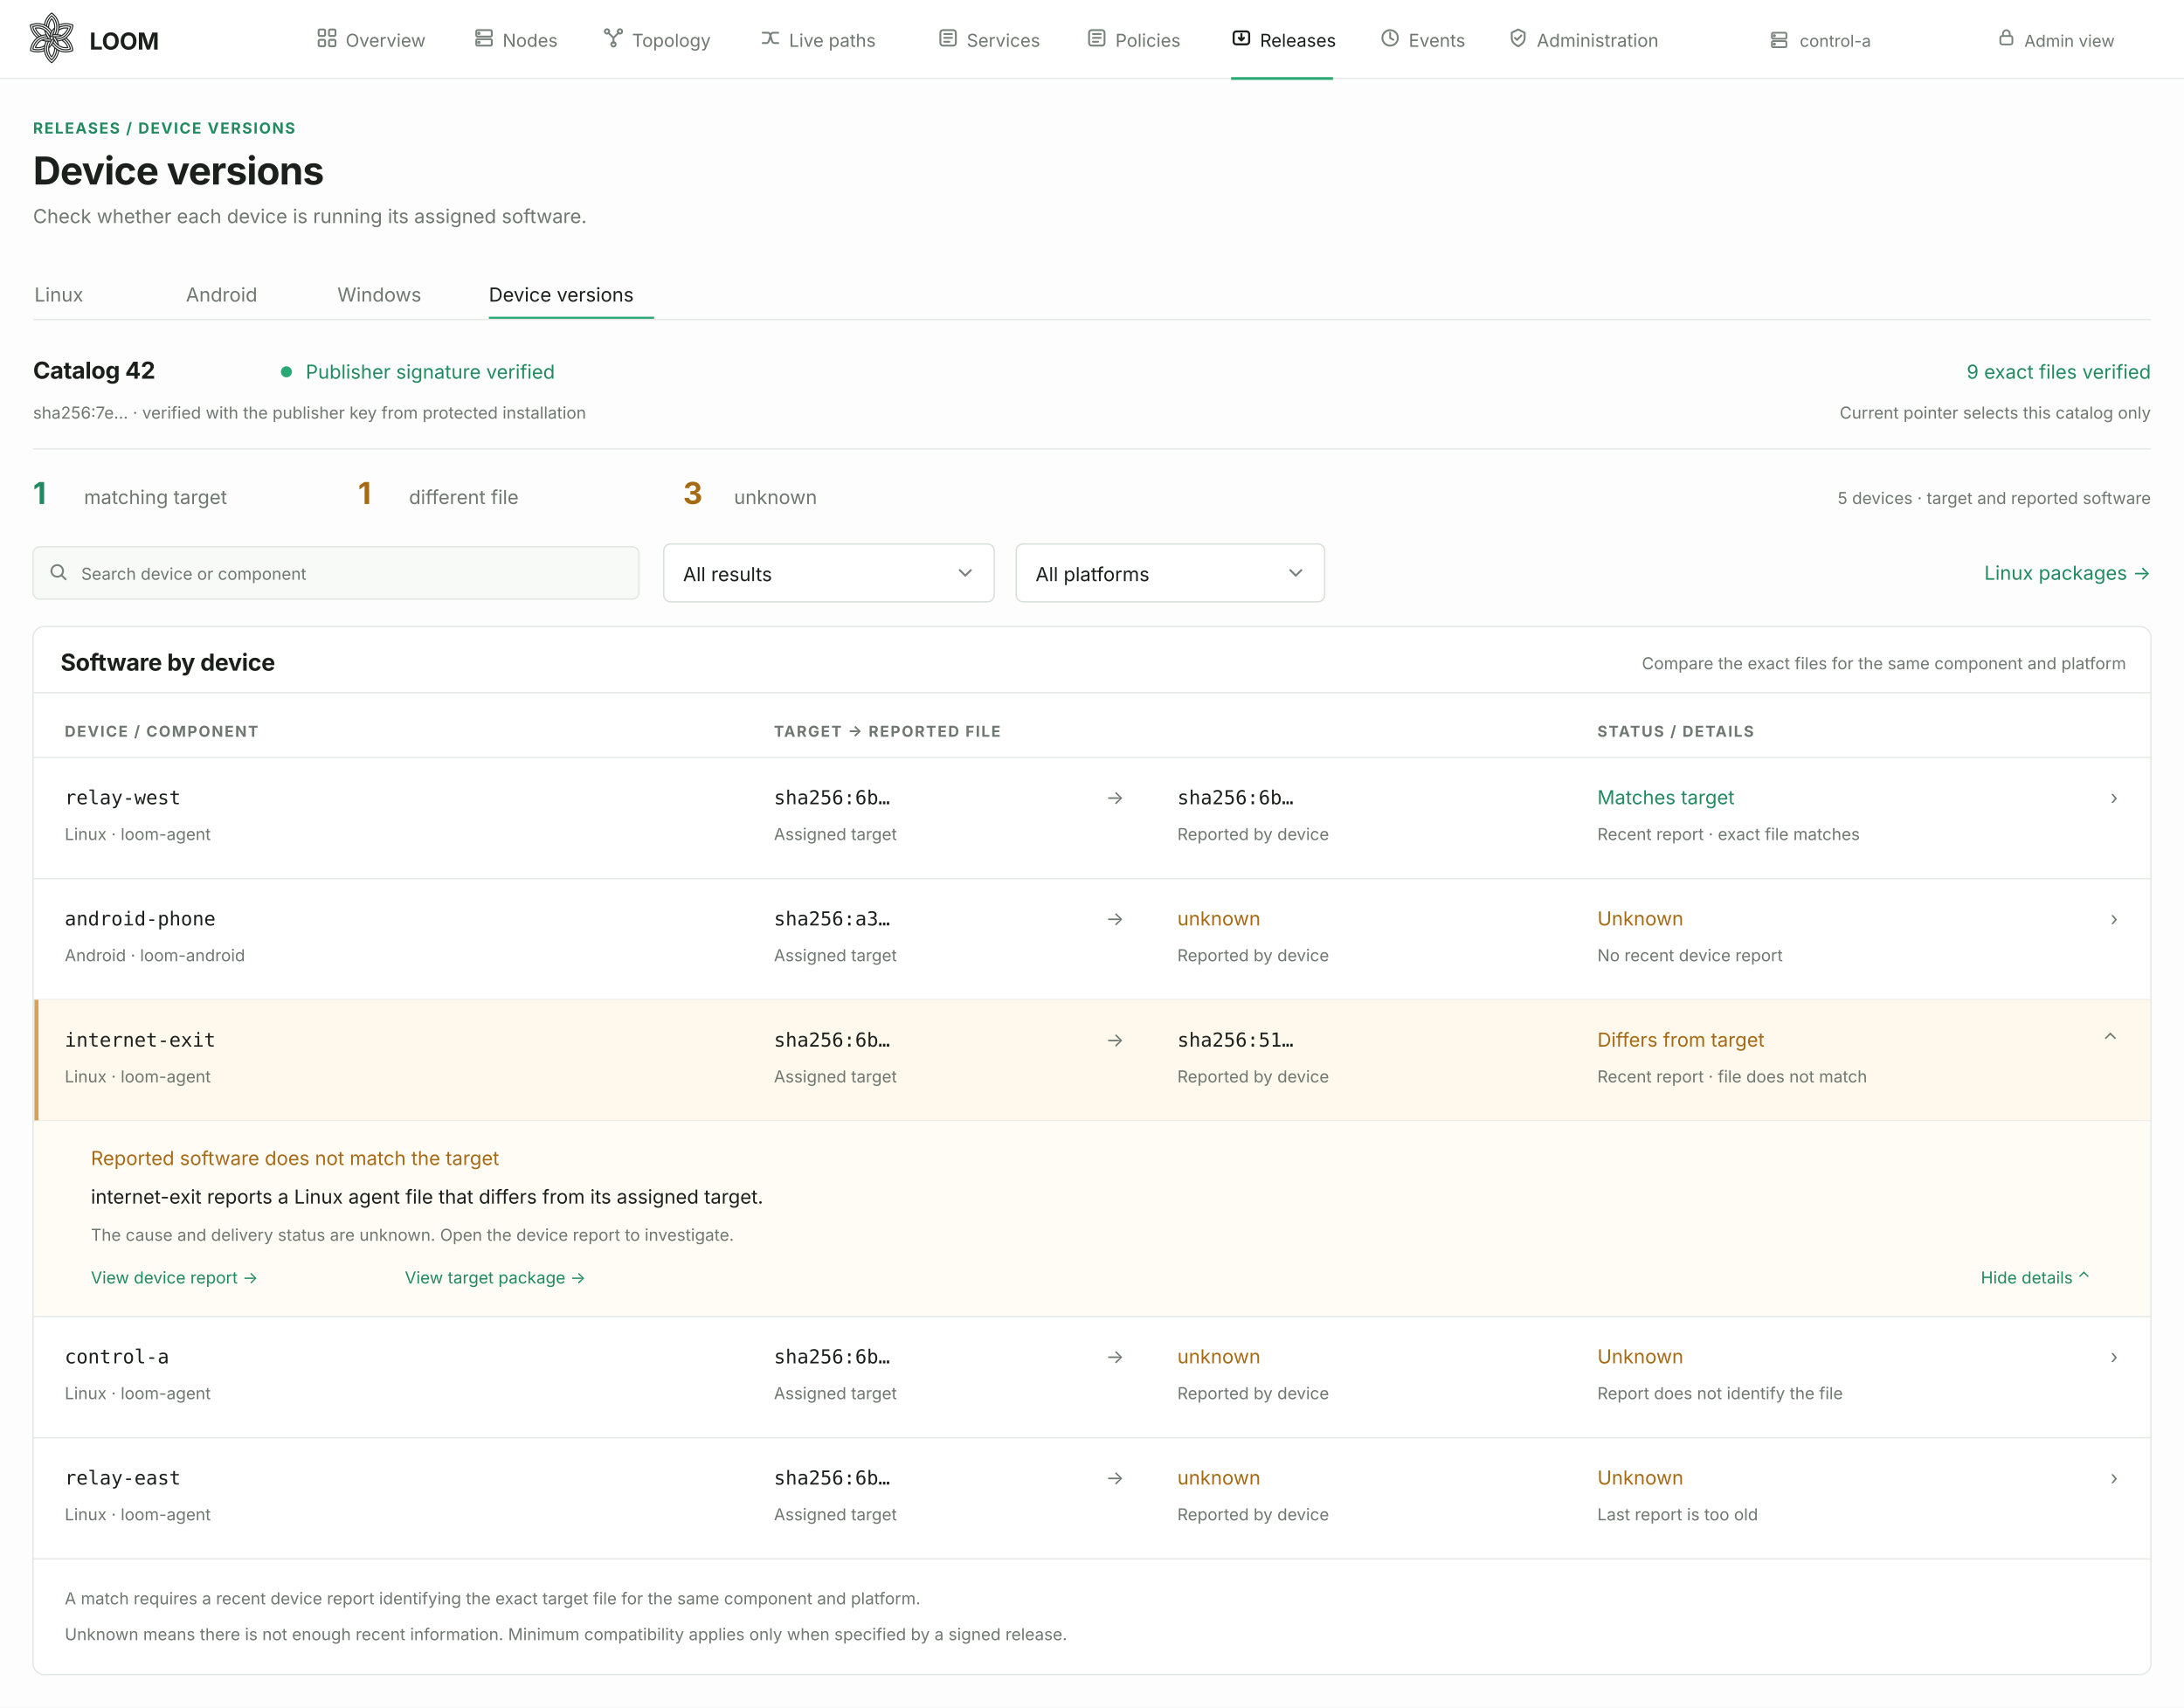
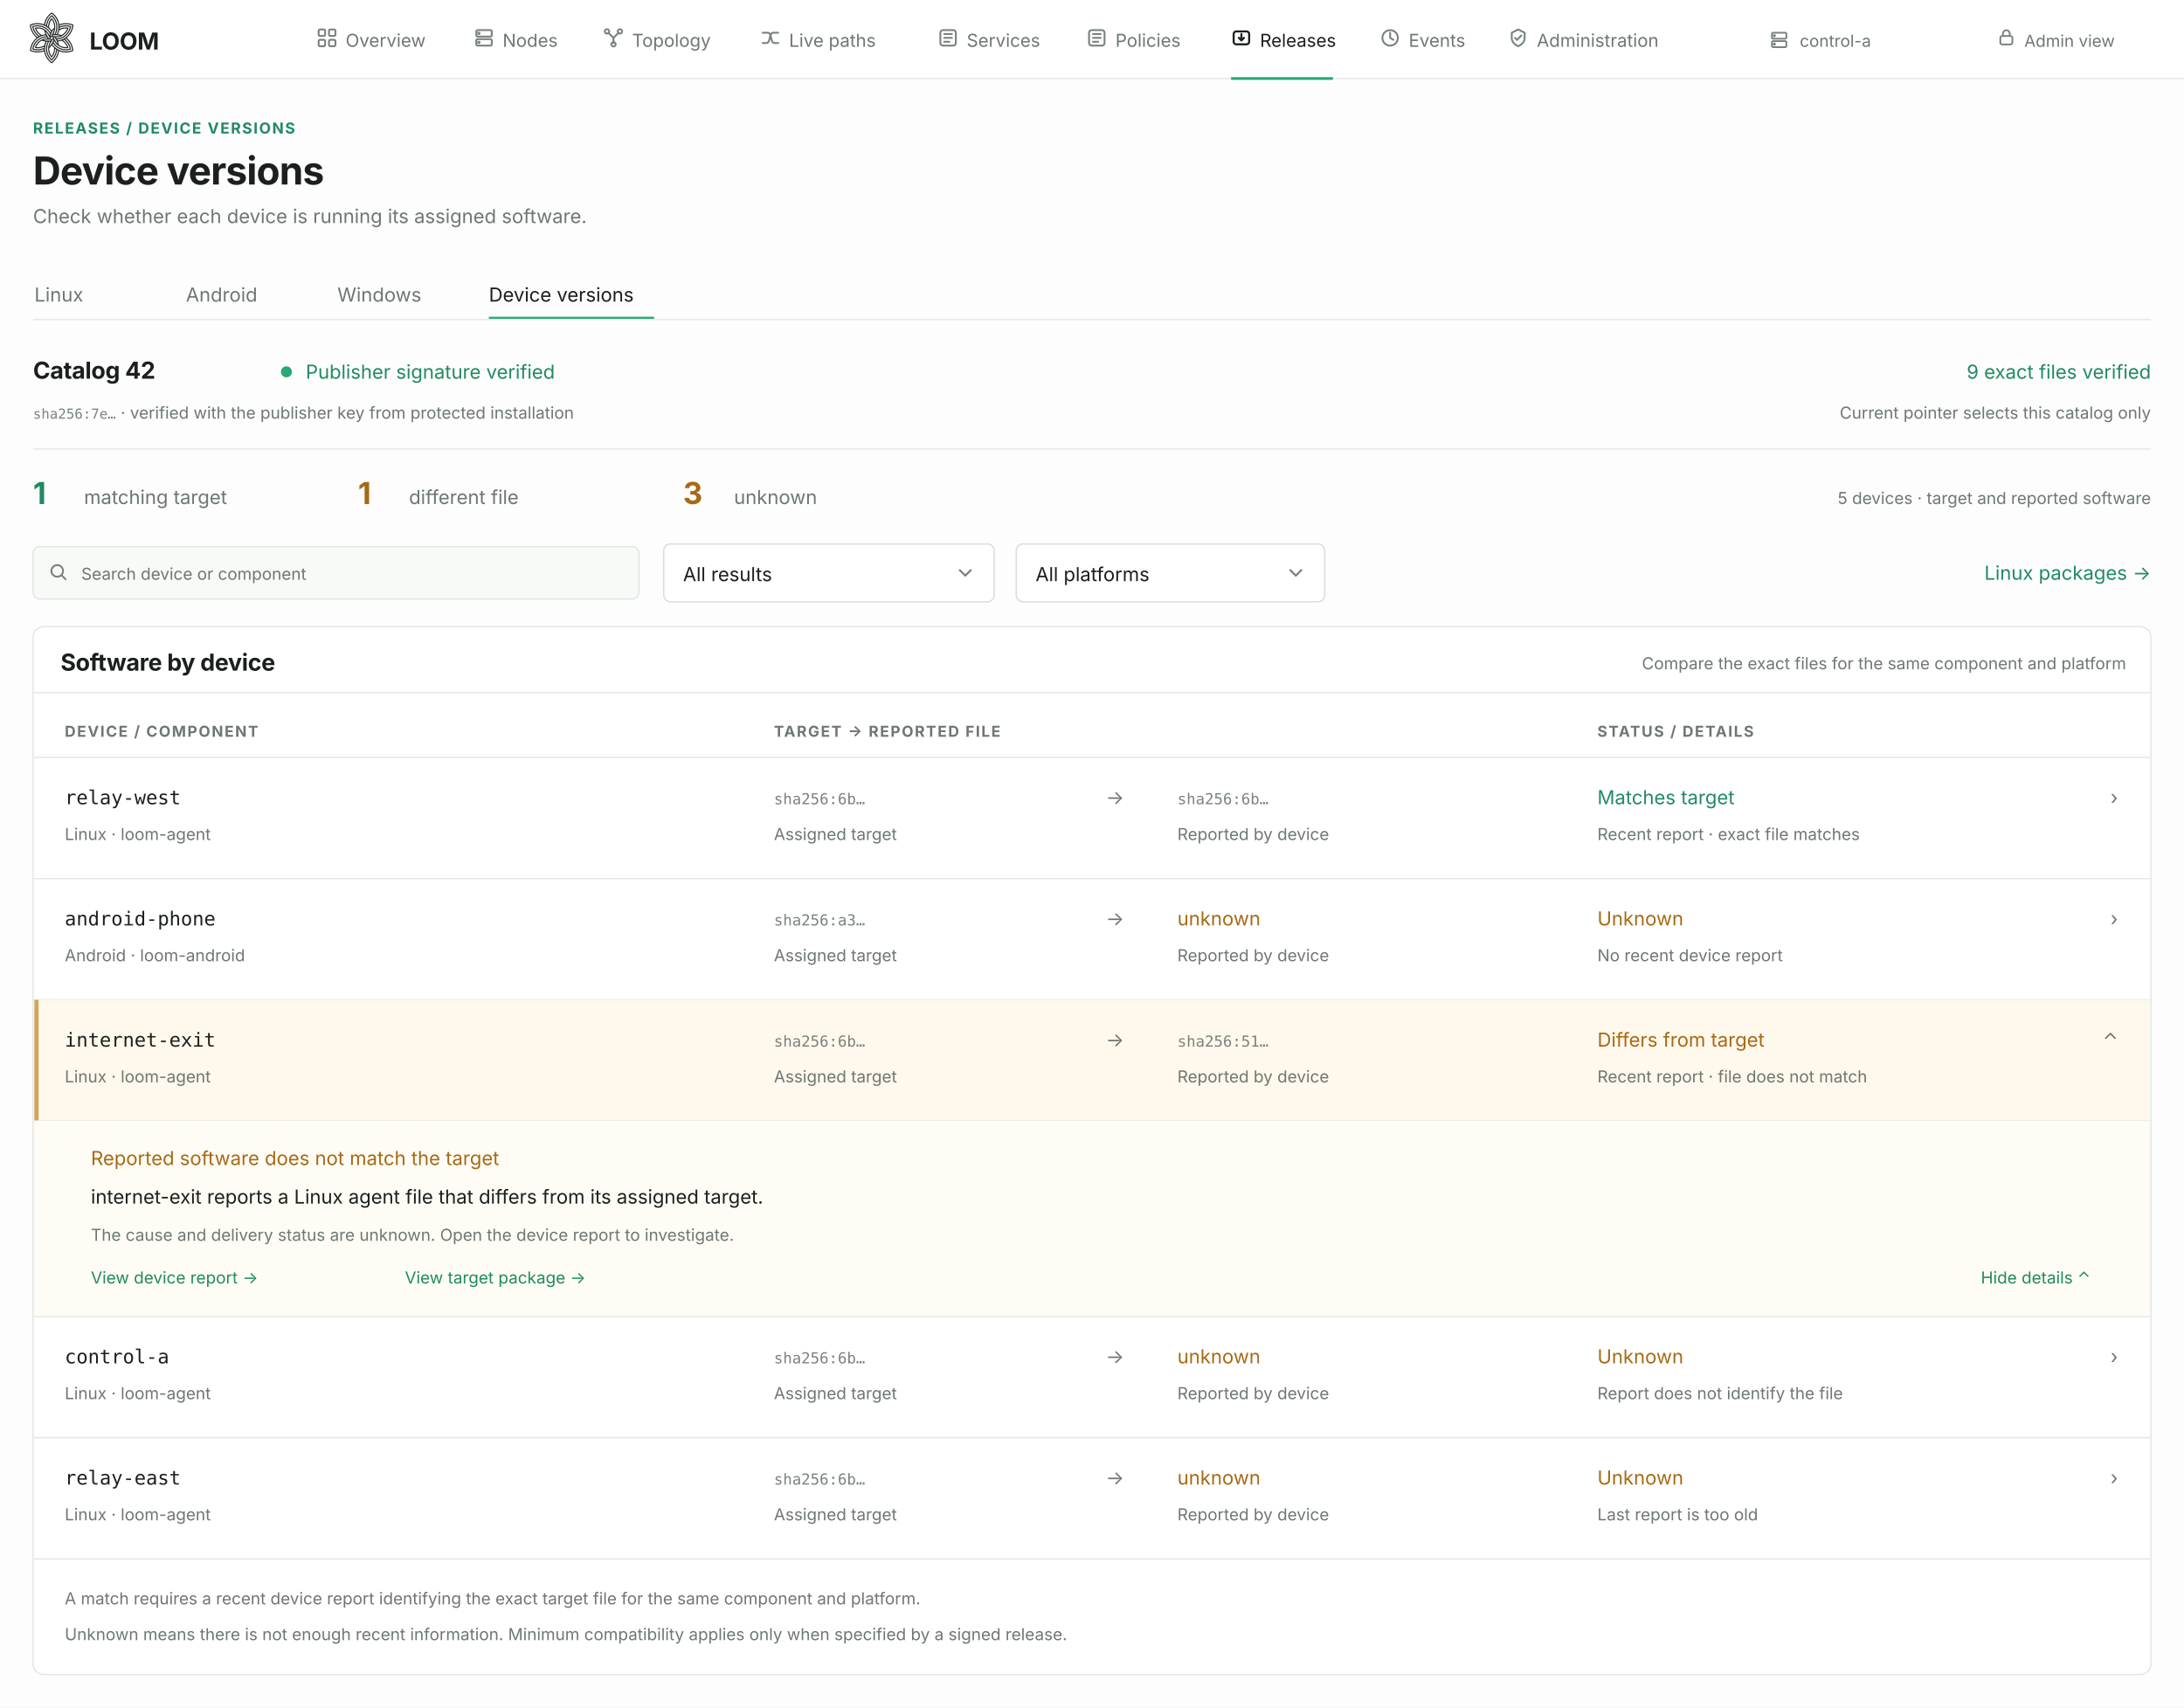
<svg xmlns="http://www.w3.org/2000/svg" width="1586" height="1240" viewBox="0 0 1586 1240" role="img" aria-labelledby="svg-title svg-desc">
  <defs>
    <marker id="route-arrow" markerWidth="8" markerHeight="8" refX="7" refY="4" orient="auto" markerUnits="strokeWidth">
      <path d="M0 0L8 4L0 8Z" fill="#4D78D1" />
    </marker>
    <symbol id="icon-grid" viewBox="0 0 16 16">
      <rect x="1.5" y="1.5" width="5" height="5" rx="1" />
      <rect x="9.5" y="1.5" width="5" height="5" rx="1" />
      <rect x="1.5" y="9.5" width="5" height="5" rx="1" />
      <rect x="9.5" y="9.5" width="5" height="5" rx="1" />
    </symbol>
    <symbol id="icon-node" viewBox="0 0 16 16">
      <rect x="2" y="2" width="12" height="5" rx="1" />
      <rect x="2" y="9" width="12" height="5" rx="1" />
      <circle cx="4" cy="4.5" r=".6" />
      <circle cx="4" cy="11.5" r=".6" />
    </symbol>
    <symbol id="icon-topology" viewBox="0 0 16 16">
      <path d="M4 4l4 4 4-4M8 8v4" />
      <circle cx="3" cy="3" r="1.7" />
      <circle cx="13" cy="3" r="1.7" />
      <circle cx="8" cy="13" r="1.7" />
    </symbol>
    <symbol id="icon-path" viewBox="0 0 16 16">
      <path d="M2 4h4c3 0 2 8 5 8h3M2 12h3c3 0 2-8 5-8h4" />
    </symbol>
    <symbol id="icon-service" viewBox="0 0 16 16">
      <rect x="2" y="2" width="12" height="12" rx="2" />
      <path d="M5 5h6M5 8h6M5 11h4" />
    </symbol>
    <symbol id="icon-release" viewBox="0 0 16 16">
      <rect x="2" y="3" width="12" height="10" rx="2" />
      <path d="M8 5v5m-2-2 2 2 2-2" />
    </symbol>
    <symbol id="icon-events" viewBox="0 0 16 16">
      <circle cx="8" cy="8" r="6" />
      <path d="M8 4v4l2.5 1.5" />
    </symbol>
    <symbol id="icon-signed" viewBox="0 0 16 16">
      <path d="M8 1.5 13 4v4c0 3-2 5-5 6.5C5 13 3 11 3 8V4Z" />
      <path d="m5.5 8 1.6 1.6 3.4-3.5" />
    </symbol>
    <symbol id="icon-lock" viewBox="0 0 16 16">
      <rect x="3" y="7" width="10" height="7" rx="1.5" />
      <path d="M5.2 7V5a2.8 2.8 0 0 1 5.6 0v2" />
    </symbol>
    <symbol id="icon-search" viewBox="0 0 16 16">
      <circle cx="7" cy="7" r="4.5" />
      <path d="m10.5 10.5 3 3" />
    </symbol>
    <symbol id="icon-terminal" viewBox="0 0 16 16">
      <rect x="1.5" y="2" width="13" height="12" rx="2" />
      <path d="m4 5 3 3-3 3m5 0h3" />
    </symbol>
    <symbol id="icon-code" viewBox="0 0 16 16">
      <path d="m5.5 3-4 5 4 5m5-10 4 5-4 5M9.5 2l-3 12" />
    </symbol>
    <symbol id="icon-qr" viewBox="0 0 16 16">
      <path d="M2 2h4v4H2zm8 0h4v4h-4zM2 10h4v4H2zm8 0v2m3-2v4m-3 0h2" />
    </symbol>
    <symbol id="icon-phone" viewBox="0 0 16 16">
      <rect x="4" y="1" width="8" height="14" rx="2" />
      <path d="M7 3h2M7 13h2" />
    </symbol>
    <symbol id="icon-globe" viewBox="0 0 16 16">
      <circle cx="8" cy="8" r="6" />
      <ellipse cx="8" cy="8" rx="2.5" ry="6" />
      <path d="M2 8h12" />
    </symbol>
    <symbol id="icon-expand" viewBox="0 0 16 16">
      <path d="M6 2H2v4m8-4h4v4M2 10v4h4m8-4v4h-4" />
    </symbol>
    <symbol id="icon-chevron" viewBox="0 0 16 16">
      <path d="m4 6 4 4 4-4" />
    </symbol>
    <symbol id="icon-filter" viewBox="0 0 16 16">
      <path d="M2 4h12M4 8h8m-6 4h4" />
    </symbol>
    <style>
    .ui { font-family: Inter, "Atkinson Hyperlegible Next", ui-sans-serif, system-ui, -apple-system, "Segoe UI", sans-serif; fill:#1B201D }
    .mono { font-family: "Intel One Mono", "SFMono-Regular", Consolas, monospace }
    .title { font-size:28px; font-weight:700; letter-spacing:-.5px }
    .section { font-size:17px; font-weight:650; letter-spacing:-.2px }
    .metric { font-size:22px; font-weight:650; letter-spacing:-.3px }
    .body { font-size:14px }
    .small { font-size:12px }
    .tiny { font-size:11px }
    .micro { font-size:10px }
    .eyebrow { font-size:11px; font-weight:700; letter-spacing:1px }
    .muted { fill:#6E7771 }
    .faint { fill:#929B95 }
    .green { fill:#218A61 }
    .amber { fill:#A66A14 }
    .red { fill:#B74E4E }
    .blue { fill:#427994 }
    .white { fill:#FFFFFF }
    .nav { font-size:13px }
    .nav-icon { fill:none; stroke:#79837D; stroke-width:1.45; stroke-linecap:round; stroke-linejoin:round }
    .nav-active { fill:none; stroke:#1B201D; stroke-width:1.6; stroke-linecap:round; stroke-linejoin:round }
    .rule { stroke:#E5EAE6; stroke-width:1 }
    .dash { stroke:#ABB7AF; stroke-width:1.5; stroke-dasharray:5 5; fill:none }
    .link { stroke:#B8C4BC; stroke-width:2; fill:none }
    .selected { stroke:#4D78D1; stroke-width:2.3; fill:none; marker-end:url(#route-arrow) }
</style>
  </defs>
  <rect width="1586" height="1240" fill="#FCFDFC" />
  <rect x="0" y="0" width="1586" height="58" fill="#FFFFFF" />
  <line class="rule" x1="0" y1="57" x2="1586" y2="57" />
  <svg x="18" y="8" width="39" height="39" viewBox="127 112 1000 1000">
    <g transform="translate(0,1254) scale(1,-1)">
      <path d="M616 1108 c-67 -49 -118 -133 -129 -209 0 -6 0 -6 -14 -1 -75 27 -166 24 -239 -6 -13 -5 -14 -7 -11 -29 12 -80 53 -155 115 -211 l9 -8 -6 -5 c-61 -53 -100 -121 -114 -200 -5 -31 -5 -38 4 -42 57 -26 138 -34 203 -20 13 2 22 5 39 10 14 5 14 5 15 -2 9 -70 60 -155 121 -204 17 -15 18 -15 34 -2 47 37 87 93 107 151 7 20 16 52 16 60 0 4 1 4 12 0 72 -28 158 -27 236 3 17 6 17 7 15 27 -8 79 -49 159 -111 215 l-9 9 10 9 c61 53 105 139 114 219 2 15 1 16 -28 26 -75 25 -156 25 -227 -2 -4 -1 -8 -2 -8 -2 -1 0 -2 7 -3 15 -15 81 -60 152 -126 198 -12 9 -14 9 -25 1z M639 1084 c105 -82 142 -225 92 -356 -7 -18 -7 -17 -16 -17 -4 0 -8 1 -8 1 -1 1 1 7 4 15 32 78 30 170 -5 243 -16 35 -40 66 -68 88 -9 8 -11 8 -20 0 -47 -39 -82 -103 -93 -169 -1 -7 -2 -12 -2 -13 -1 0 -17 8 -17 9 -1 1 4 27 7 40 13 44 37 89 68 124 15 16 44 43 47 43 0 0 5 -3 11 -8z M638 1031 c77 -72 98 -200 50 -307 -3 -8 -5 -11 -7 -12 -2 -1 -17 -1 -18 0 -1 0 2 6 5 12 44 94 31 213 -31 278 -10 11 -12 10 -29 -12 -26 -36 -44 -83 -47 -128 0 -6 -1 -11 -1 -11 -1 0 -6 4 -16 11 -4 3 2 39 12 67 13 41 41 84 68 108 4 4 3 4 14 -6z M635 973 c24 -33 37 -74 40 -124 l0 -15 -10 -10 c-11 -11 -23 -25 -32 -38 -6 -8 -5 -9 -13 3 -9 13 -19 24 -30 36 l-10 10 0 13 c3 48 18 94 42 128 6 7 6 7 13 -3z M413 893 c79 -13 148 -56 193 -118 12 -17 11 -15 6 -26 -3 -6 -5 -10 -5 -10 0 0 -4 6 -9 13 -66 103 -190 147 -314 114 -20 -6 -21 -6 -14 -34 15 -60 54 -120 102 -158 9 -8 9 -7 0 -12 -9 -6 -8 -6 -18 2 -57 48 -97 120 -110 196 -2 14 -3 13 7 16 22 9 53 16 85 19 13 2 61 0 77 -2z M923 895 c30 -3 83 -16 89 -22 2 -2 -7 -43 -14 -64 -34 -100 -109 -176 -200 -203 -23 -7 -59 -13 -61 -11 -2 2 -8 16 -8 16 0 1 7 2 16 2 74 9 136 45 185 108 27 35 49 81 57 120 4 17 3 19 -13 24 -62 19 -135 15 -193 -9 -9 -4 -9 -5 -9 7 l0 10 9 3 c25 10 56 17 83 19 9 1 50 1 59 0z M400 854 c70 -9 134 -47 176 -104 7 -11 21 -34 21 -36 0 -2 -6 -24 -7 -25 0 -1 -4 5 -8 13 -38 76 -106 124 -190 134 -14 2 -49 1 -62 -1 -16 -3 -18 -5 -12 -21 14 -42 48 -88 87 -117 7 -5 13 -10 13 -10 0 -1 -17 -9 -18 -9 -5 0 -42 35 -56 52 -24 29 -46 72 -54 105 -3 11 -3 10 11 14 30 8 67 10 99 5z M926 854 c13 -1 39 -7 40 -9 2 -2 -8 -34 -17 -55 -43 -93 -125 -152 -220 -158 l-11 0 -6 9 c-3 5 -5 9 -5 9 0 1 8 1 18 1 56 0 107 23 153 69 29 29 59 79 63 104 1 10 -11 13 -53 12 -42 0 -71 -6 -107 -24 -12 -6 -11 -6 -10 5 1 4 1 9 1 10 0 3 1 3 13 8 45 19 93 26 141 19z M391 816 c30 -3 68 -16 91 -32 l6 -3 4 -15 c4 -16 10 -34 16 -47 4 -11 4 -11 -3 -11 -12 -2 -37 -6 -48 -9 -16 -4 -14 -4 -26 4 -38 25 -67 57 -86 96 -7 15 -7 16 0 17 10 1 36 1 46 0z M914 816 c3 -2 2 -5 -4 -18 -19 -39 -53 -75 -89 -97 l-8 -5 -11 3 c-15 4 -33 8 -45 9 -6 1 -11 2 -11 2 -1 0 1 7 4 14 6 17 12 36 15 48 l1 9 9 5 c27 15 55 25 85 30 10 1 51 1 54 0z M669 789 c-4 -19 -7 -27 -14 -39 -10 -18 -20 -39 -29 -64 -1 -4 -2 -5 -10 -9 -9 -5 -9 -5 -5 11 10 40 28 75 51 103 10 12 10 12 7 -2z M529 746 c14 -16 17 -20 25 -37 8 -17 22 -42 30 -54 5 -9 6 -24 1 -26 -7 -2 -13 5 -35 46 -15 28 -35 75 -35 83 0 2 7 -4 14 -12z M721 691 c25 -1 43 -3 61 -8 4 0 2 -2 -8 -5 -19 -6 -28 -7 -48 -6 -12 1 -29 1 -46 1 -36 -1 -37 -1 -33 11 2 7 1 6 24 7 12 0 23 1 26 1 2 0 13 0 24 -1z M525 681 c5 -10 5 -10 -7 -10 -120 -9 -223 -101 -248 -221 -4 -22 -4 -23 11 -28 61 -19 132 -16 192 7 5 2 9 3 10 3 0 0 0 -5 0 -10 l1 -9 -9 -4 c-62 -24 -145 -25 -216 -1 -17 5 -16 4 -14 15 15 104 74 190 160 235 34 17 63 25 108 30 8 1 7 2 12 -7z M638 655 l9 -4 0 -10 c1 -13 2 -12 -10 -19 l-9 -6 -10 6 -9 6 -1 11 0 11 9 5 c12 6 11 6 21 0z M683 651 c0 -1 6 -10 12 -21 18 -30 29 -54 39 -82 6 -19 6 -19 -4 -9 -16 16 -22 25 -30 42 -7 14 -25 48 -30 54 -2 3 -3 15 -1 16 1 2 13 1 14 0z M546 642 c3 -5 5 -9 5 -9 0 -1 -7 -1 -16 -1 -94 0 -185 -66 -216 -155 -7 -22 -6 -23 23 -27 44 -5 89 3 131 21 7 3 13 6 13 6 0 -1 -1 -5 -1 -11 l-1 -11 -11 -5 c-53 -22 -115 -26 -174 -12 -11 3 -10 3 -9 10 8 39 30 82 58 115 44 53 119 88 184 88 l9 0 5 -9z M902 622 c45 -39 79 -92 96 -151 5 -19 10 -43 10 -51 l1 -7 -14 -5 c-89 -30 -180 -22 -253 22 -40 25 -68 49 -93 83 l-7 10 4 7 c7 13 6 12 12 3 73 -104 198 -148 317 -110 12 4 13 4 8 27 -9 42 -31 88 -59 123 -8 10 -33 35 -42 41 -6 5 -6 5 2 11 9 6 8 6 18 -3z M542 610 c10 -1 27 -1 38 -1 l20 0 8 -5 c4 -2 8 -4 8 -5 0 0 -1 -2 -2 -4 l-1 -4 -43 0 c-45 1 -55 2 -81 7 -8 1 -14 3 -15 3 0 1 15 6 27 8 15 3 15 3 20 2 2 0 11 0 21 -1z M661 609 c5 -9 -53 -107 -73 -125 -3 -3 -3 0 1 14 4 17 8 26 14 37 12 18 31 52 34 60 1 2 4 5 11 10 11 7 11 7 13 4z M863 604 c48 -36 83 -90 98 -148 2 -7 3 -14 3 -14 -1 -1 -5 -3 -11 -4 -90 -23 -180 3 -247 69 -17 18 -42 51 -42 56 0 2 9 20 10 20 0 0 3 -4 5 -8 36 -66 102 -112 177 -124 12 -2 51 -2 64 0 19 4 21 5 17 17 -15 50 -55 103 -97 128 -1 1 -2 2 -2 2 0 1 17 10 19 10 0 0 3 -2 6 -4z M458 585 c12 -4 37 -9 48 -11 8 0 7 0 3 -10 -5 -13 -13 -36 -16 -49 -3 -13 -2 -12 -19 -21 -38 -19 -72 -26 -112 -25 -22 1 -23 1 -23 5 3 13 23 45 41 67 16 18 58 49 64 48 1 -1 7 -2 14 -4z M824 583 c35 -22 63 -53 81 -89 6 -12 11 -22 10 -23 -4 -3 -47 -2 -68 2 -26 5 -69 24 -82 35 0 1 -2 8 -4 17 -2 9 -6 23 -10 32 -6 19 -6 18 1 19 14 1 57 11 59 13 1 1 4 0 13 -6z M553 570 c1 -1 1 -2 -2 -7 -11 -21 -21 -55 -26 -82 -15 -86 17 -180 82 -245 20 -20 19 -20 40 0 44 45 71 101 82 165 1 6 2 11 2 11 0 1 4 -1 9 -4 l8 -4 0 -5 c-11 -74 -51 -146 -110 -198 -12 -10 -10 -10 -21 -1 -77 65 -122 167 -113 259 3 34 14 74 26 103 l4 9 9 0 c5 0 9 0 10 -1z M597 570 c0 -1 -4 -9 -8 -18 -43 -88 -35 -184 20 -258 15 -20 17 -21 27 -10 30 33 52 90 57 145 0 11 0 11 10 3 10 -7 9 -6 7 -19 -7 -62 -34 -117 -76 -161 l-7 -7 -8 8 c-51 50 -82 131 -77 200 3 35 12 70 28 103 l7 14 10 0 c5 0 10 0 10 0z M639 493 c5 -6 14 -17 22 -24 l13 -14 0 -8 c0 -44 -14 -93 -38 -130 -9 -14 -9 -14 -13 -8 -26 35 -42 84 -42 127 l0 11 12 12 c11 12 22 25 31 38 3 4 6 7 6 7 0 0 4 -5 9 -11z" fill="#252927" fill-rule="evenodd" clip-rule="evenodd" />
    </g>
  </svg>
  <text class="ui section" x="65" y="36" text-anchor="start">LOOM</text>
  <use href="#icon-grid" x="230" y="20" width="15" height="15" class="nav-icon" />
  <text class="ui nav muted" x="251" y="34" text-anchor="start">Overview</text>
  <use href="#icon-node" x="344" y="20" width="15" height="15" class="nav-icon" />
  <text class="ui nav muted" x="365" y="34" text-anchor="start">Nodes</text>
  <use href="#icon-topology" x="438" y="20" width="15" height="15" class="nav-icon" />
  <text class="ui nav muted" x="459" y="34" text-anchor="start">Topology</text>
  <use href="#icon-path" x="552" y="20" width="15" height="15" class="nav-icon" />
  <text class="ui nav muted" x="573" y="34" text-anchor="start">Live paths</text>
  <use href="#icon-service" x="681" y="20" width="15" height="15" class="nav-icon" />
  <text class="ui nav muted" x="702" y="34" text-anchor="start">Services</text>
  <use href="#icon-service" x="789" y="20" width="15" height="15" class="nav-icon" />
  <text class="ui nav muted" x="810" y="34" text-anchor="start">Policies</text>
  <use href="#icon-release" x="894" y="20" width="15" height="15" class="nav-active" />
  <text class="ui nav" x="915" y="34" text-anchor="start">Releases</text>
  <line x1="894" y1="57" x2="968" y2="57" stroke="#2AA875" stroke-width="2" />
  <use href="#icon-events" x="1002" y="20" width="15" height="15" class="nav-icon" />
  <text class="ui nav muted" x="1023" y="34" text-anchor="start">Events</text>
  <a href="09-administration.svg" data-ui="administration-entry">
    <use href="#icon-signed" x="1095" y="20" width="15" height="15" class="nav-icon" />
    <text class="ui nav muted" x="1116" y="34" text-anchor="start">Administration</text>
  </a>
  <use href="#icon-node" x="1285" y="22" width="14" height="14" class="nav-icon" />
  <text class="ui small muted" x="1307" y="34" text-anchor="start">control-a</text>
  <use href="#icon-lock" x="1450" y="20" width="14" height="14" class="nav-icon" />
  <text class="ui small muted" x="1470" y="34" text-anchor="start">Admin view</text>
  <text class="ui eyebrow green" x="24" y="97" text-anchor="start">RELEASES / DEVICE VERSIONS</text>
  <text class="ui title" x="24" y="134" text-anchor="start">Device versions</text>
  <text class="ui body muted" x="24" y="162" text-anchor="start">Check whether each device is running its assigned software.</text>
  <text class="ui body muted" x="25" y="219" text-anchor="start">Linux</text>
  <text class="ui body muted" x="135" y="219" text-anchor="start">Android</text>
  <text class="ui body muted" x="245" y="219" text-anchor="start">Windows</text>
  <text class="ui body" x="355" y="219" text-anchor="start">Device versions</text>
  <line x1="355" y1="231" x2="475" y2="231" stroke="#2AA875" stroke-width="2" />
  <line class="rule" x1="24" y1="232" x2="1562" y2="232" />
+   <style>.release-digest{font-size:11px;font-weight:400;fill:#79837d;user-select:text}.release-catalog-digest{font-size:10px}</style>
  <text class="ui section" x="24" y="275" text-anchor="start">Catalog 42</text>
  <circle cx="208" cy="270" r="4" fill="#2AA875" stroke="none" />
  <text class="ui body green" x="222" y="275" text-anchor="start">Publisher signature verified</text>
  <text class="ui body green" x="1562" y="275" text-anchor="end">9 exact files verified</text>
-   <text class="ui small muted" x="24" y="304" text-anchor="start">sha256:7e… · verified with the publisher key from protected installation</text>
+   <text class="ui small muted" x="24" y="304">
+     <tspan class="mono release-digest release-catalog-digest">sha256:7e…</tspan> · verified with the publisher key from protected installation</text>
  <text class="ui small muted" x="1562" y="304" text-anchor="end">Current pointer selects this catalog only</text>
  <line class="rule" x1="24" y1="326" x2="1562" y2="326" />
  <text class="ui metric green" x="24" y="366" text-anchor="start">1</text>
  <text class="ui body muted" x="61" y="366" text-anchor="start">matching target</text>
  <text class="ui metric amber" x="260" y="366" text-anchor="start">1</text>
  <text class="ui body muted" x="297" y="366" text-anchor="start">different file</text>
  <text class="ui metric amber" x="496" y="366" text-anchor="start">3</text>
  <text class="ui body muted" x="533" y="366" text-anchor="start">unknown</text>
  <text class="ui small muted" x="1562" y="366" text-anchor="end">5 devices · target and reported software</text>
  <rect x="24" y="397" width="440" height="38" rx="5" fill="#F8FAF8" stroke="#E1E7E2" />
  <use href="#icon-search" x="35" y="408" width="15" height="15" class="nav-icon" />
  <text class="ui small muted" x="59" y="421" text-anchor="start">Search device or component</text>
  <g data-ui="input">
    <rect x="482" y="395" width="240" height="42" rx="5" fill="#FFFFFF" stroke="#D8E0DA" />
    <text class="ui body" x="496" y="422" text-anchor="start">All results</text>
    <use href="#icon-chevron" x="693" y="408" width="16" height="16" class="nav-icon" />
  </g>
  <g data-ui="input">
    <rect x="738" y="395" width="224" height="42" rx="5" fill="#FFFFFF" stroke="#D8E0DA" />
    <text class="ui body" x="752" y="422" text-anchor="start">All platforms</text>
    <use href="#icon-chevron" x="933" y="408" width="16" height="16" class="nav-icon" />
  </g>
  <text class="ui body green" x="1562" y="421" text-anchor="end">Linux packages →</text>
  <rect data-ui="panel" x="24" y="455" width="1538" height="761" rx="8" fill="#FFFFFF" stroke="#E2E8E3" />
  <text class="ui section" x="44" y="487" text-anchor="start">Software by device</text>
  <text class="ui small muted" x="1544" y="486" text-anchor="end">Compare the exact files for the same component and platform</text>
  <line data-ui="panel-header" class="rule" x1="24" y1="503" x2="1562" y2="503" />
  <text class="ui eyebrow muted" x="47" y="535" text-anchor="start">DEVICE / COMPONENT</text>
  <text class="ui eyebrow muted" x="562" y="535" text-anchor="start">TARGET → REPORTED FILE</text>
  <text class="ui eyebrow muted" x="1160" y="535" text-anchor="start">STATUS / DETAILS</text>
  <line data-ui="table-rule" class="rule" x1="24" y1="550" x2="1562" y2="550" />
  <g data-ui="deployment-row" data-device="demo-forward-c" data-result="matching">
    <text class="ui body mono" x="47" y="584" text-anchor="start">relay-west</text>
    <text class="ui small muted" x="47" y="610" text-anchor="start">Linux · loom-agent</text>
-     <text class="ui body mono" x="562" y="584" text-anchor="start">sha256:6b…</text>
+     <text class="ui mono release-digest" x="562" y="584" text-anchor="start">sha256:6b…</text>
    <text class="ui body muted" x="803" y="584" text-anchor="start">→</text>
-     <text class="ui body mono" x="855" y="584" text-anchor="start">sha256:6b…</text>
+     <text class="ui mono release-digest" x="855" y="584" text-anchor="start">sha256:6b…</text>
    <text class="ui small muted" x="562" y="610" text-anchor="start">Assigned target</text>
    <text class="ui small muted" x="855" y="610" text-anchor="start">Reported by device</text>
    <text class="ui body green" x="1160" y="584" text-anchor="start">Matches target</text>
    <text class="ui small muted" x="1160" y="610" text-anchor="start">Recent report · exact file matches</text>
    <text class="ui body muted" x="1538" y="584" text-anchor="end">›</text>
    <line data-ui="table-rule" class="rule" x1="24" y1="638" x2="1562" y2="638" />
  </g>
  <g data-ui="deployment-row" data-device="demo-phone-f" data-result="unknown">
    <text class="ui body mono" x="47" y="672" text-anchor="start">android-phone</text>
    <text class="ui small muted" x="47" y="698" text-anchor="start">Android · loom-android</text>
-     <text class="ui body mono" x="562" y="672" text-anchor="start">sha256:a3…</text>
+     <text class="ui mono release-digest" x="562" y="672" text-anchor="start">sha256:a3…</text>
    <text class="ui body muted" x="803" y="672" text-anchor="start">→</text>
    <text class="ui body amber" x="855" y="672" text-anchor="start">unknown</text>
    <text class="ui small muted" x="562" y="698" text-anchor="start">Assigned target</text>
    <text class="ui small muted" x="855" y="698" text-anchor="start">Reported by device</text>
    <text class="ui body amber" x="1160" y="672" text-anchor="start">Unknown</text>
    <text class="ui small muted" x="1160" y="698" text-anchor="start">No recent device report</text>
    <text class="ui body muted" x="1538" y="672" text-anchor="end">›</text>
    <line data-ui="table-rule" class="rule" x1="24" y1="726" x2="1562" y2="726" />
  </g>
  <g data-ui="deployment-row" data-device="demo-egress-e" data-result="different">
    <rect x="25" y="726" width="1536" height="88" rx="0" fill="#FFF8EC" stroke="none" />
    <rect x="25" y="726" width="3" height="88" rx="0" fill="#D2A45B" stroke="none" />
    <text class="ui body mono" x="47" y="760" text-anchor="start">internet-exit</text>
    <text class="ui small muted" x="47" y="786" text-anchor="start">Linux · loom-agent</text>
-     <text class="ui body mono" x="562" y="760" text-anchor="start">sha256:6b…</text>
+     <text class="ui mono release-digest" x="562" y="760" text-anchor="start">sha256:6b…</text>
    <text class="ui body muted" x="803" y="760" text-anchor="start">→</text>
-     <text class="ui body mono" x="855" y="760" text-anchor="start">sha256:51…</text>
+     <text class="ui mono release-digest" x="855" y="760" text-anchor="start">sha256:51…</text>
    <text class="ui small muted" x="562" y="786" text-anchor="start">Assigned target</text>
    <text class="ui small muted" x="855" y="786" text-anchor="start">Reported by device</text>
    <text class="ui body amber" x="1160" y="760" text-anchor="start">Differs from target</text>
    <text class="ui small muted" x="1160" y="786" text-anchor="start">Recent report · file does not match</text>
    <text class="ui body muted" x="1538" y="760" text-anchor="end">⌃</text>
    <line data-ui="table-rule" class="rule" x1="24" y1="814" x2="1562" y2="814" />
    <g data-ui="deployment-detail">
      <rect x="25" y="814" width="1536" height="142" rx="0" fill="#FFFCF6" stroke="none" />
      <text class="ui body amber" x="66" y="846" text-anchor="start">Reported software does not match the target</text>
      <text class="ui body" x="66" y="874" text-anchor="start">internet-exit reports a Linux agent file that differs from its assigned target.</text>
      <text class="ui small muted" x="66" y="901" text-anchor="start">The cause and delivery status are unknown. Open the device report to investigate.</text>
      <text class="ui small green" x="66" y="932" text-anchor="start">View device report →</text>
      <text class="ui small green" x="294" y="932" text-anchor="start">View target package →</text>
      <text class="ui small green" x="1518" y="932" text-anchor="end">Hide details ⌃</text>
    </g>
    <line data-ui="table-rule" class="rule" x1="24" y1="956" x2="1562" y2="956" />
  </g>
  <g data-ui="deployment-row" data-device="demo-control-a" data-result="unknown">
    <text class="ui body mono" x="47" y="990" text-anchor="start">control-a</text>
    <text class="ui small muted" x="47" y="1016" text-anchor="start">Linux · loom-agent</text>
-     <text class="ui body mono" x="562" y="990" text-anchor="start">sha256:6b…</text>
+     <text class="ui mono release-digest" x="562" y="990" text-anchor="start">sha256:6b…</text>
    <text class="ui body muted" x="803" y="990" text-anchor="start">→</text>
    <text class="ui body amber" x="855" y="990" text-anchor="start">unknown</text>
    <text class="ui small muted" x="562" y="1016" text-anchor="start">Assigned target</text>
    <text class="ui small muted" x="855" y="1016" text-anchor="start">Reported by device</text>
    <text class="ui body amber" x="1160" y="990" text-anchor="start">Unknown</text>
    <text class="ui small muted" x="1160" y="1016" text-anchor="start">Report does not identify the file</text>
    <text class="ui body muted" x="1538" y="990" text-anchor="end">›</text>
    <line data-ui="table-rule" class="rule" x1="24" y1="1044" x2="1562" y2="1044" />
  </g>
  <g data-ui="deployment-row" data-device="demo-forward-b" data-result="unknown">
    <text class="ui body mono" x="47" y="1078" text-anchor="start">relay-east</text>
    <text class="ui small muted" x="47" y="1104" text-anchor="start">Linux · loom-agent</text>
-     <text class="ui body mono" x="562" y="1078" text-anchor="start">sha256:6b…</text>
+     <text class="ui mono release-digest" x="562" y="1078" text-anchor="start">sha256:6b…</text>
    <text class="ui body muted" x="803" y="1078" text-anchor="start">→</text>
    <text class="ui body amber" x="855" y="1078" text-anchor="start">unknown</text>
    <text class="ui small muted" x="562" y="1104" text-anchor="start">Assigned target</text>
    <text class="ui small muted" x="855" y="1104" text-anchor="start">Reported by device</text>
    <text class="ui body amber" x="1160" y="1078" text-anchor="start">Unknown</text>
    <text class="ui small muted" x="1160" y="1104" text-anchor="start">Last report is too old</text>
    <text class="ui body muted" x="1538" y="1078" text-anchor="end">›</text>
    <line data-ui="table-rule" class="rule" x1="24" y1="1132" x2="1562" y2="1132" />
  </g>
  <text class="ui small muted" x="47" y="1165" text-anchor="start">A match requires a recent device report identifying the exact target file for the same component and platform.</text>
  <text class="ui small muted" x="47" y="1191" text-anchor="start">Unknown means there is not enough recent information. Minimum compatibility applies only when specified by a signed release.</text>
</svg>
